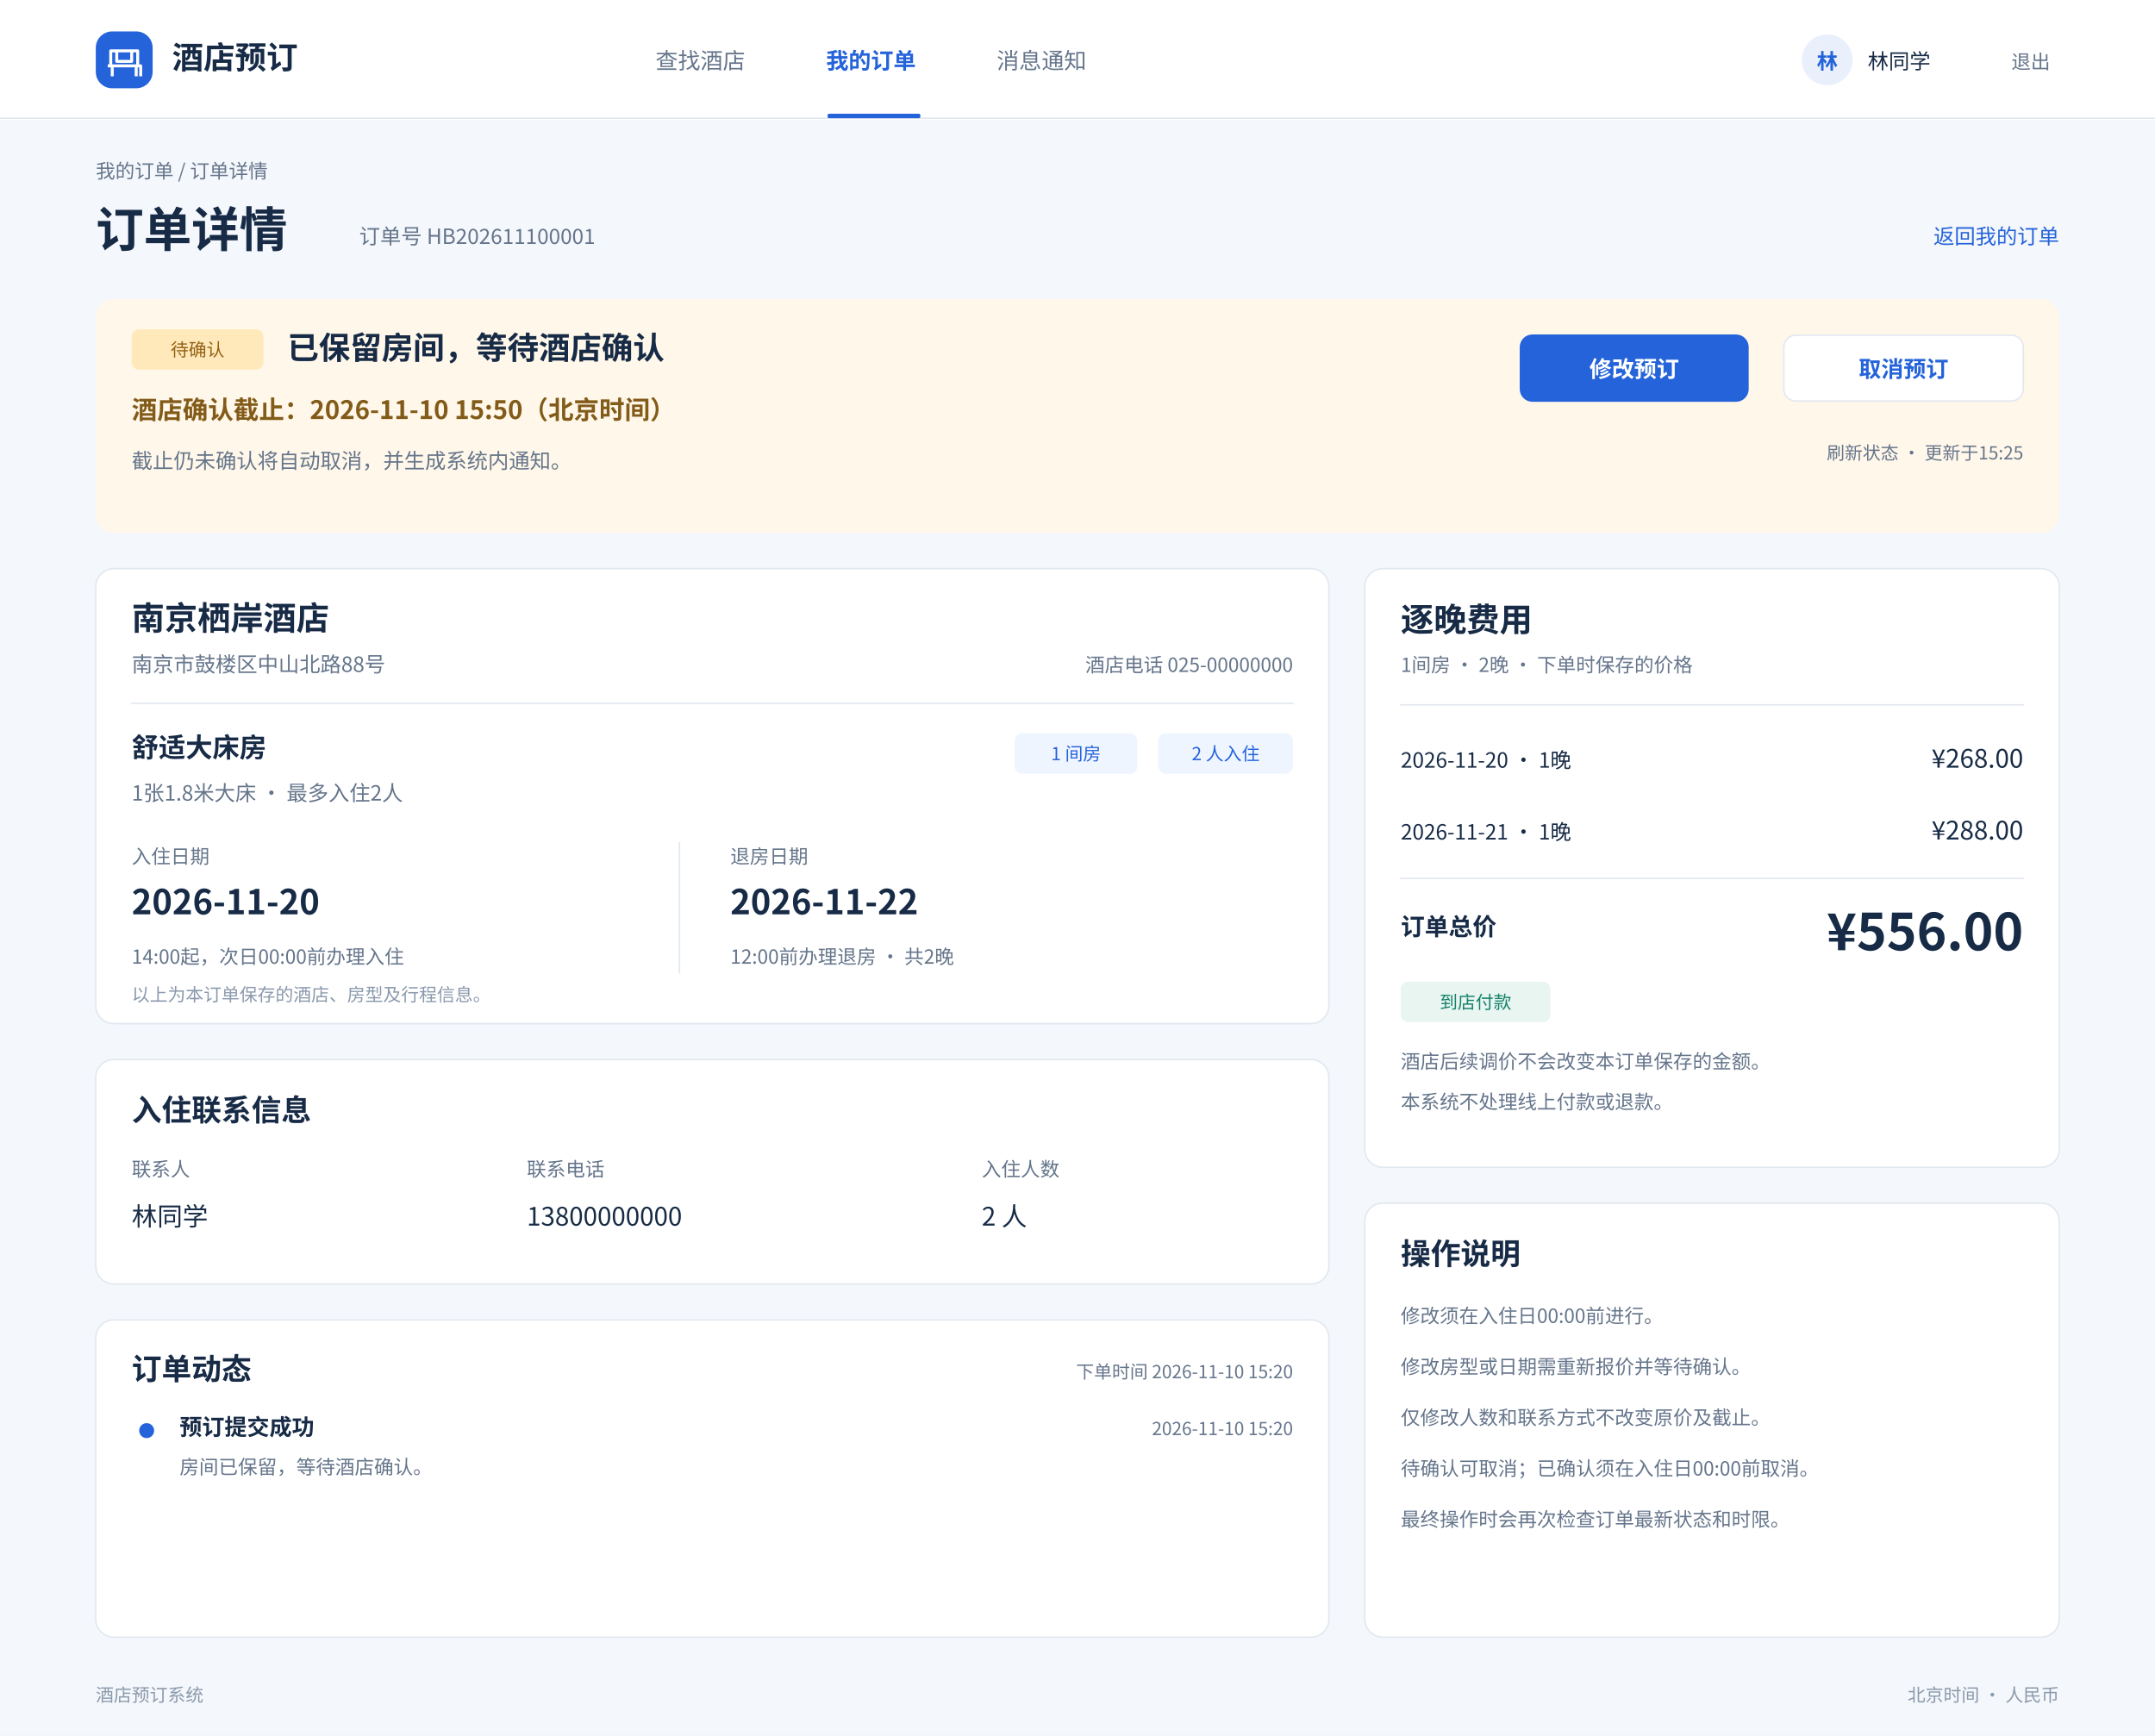
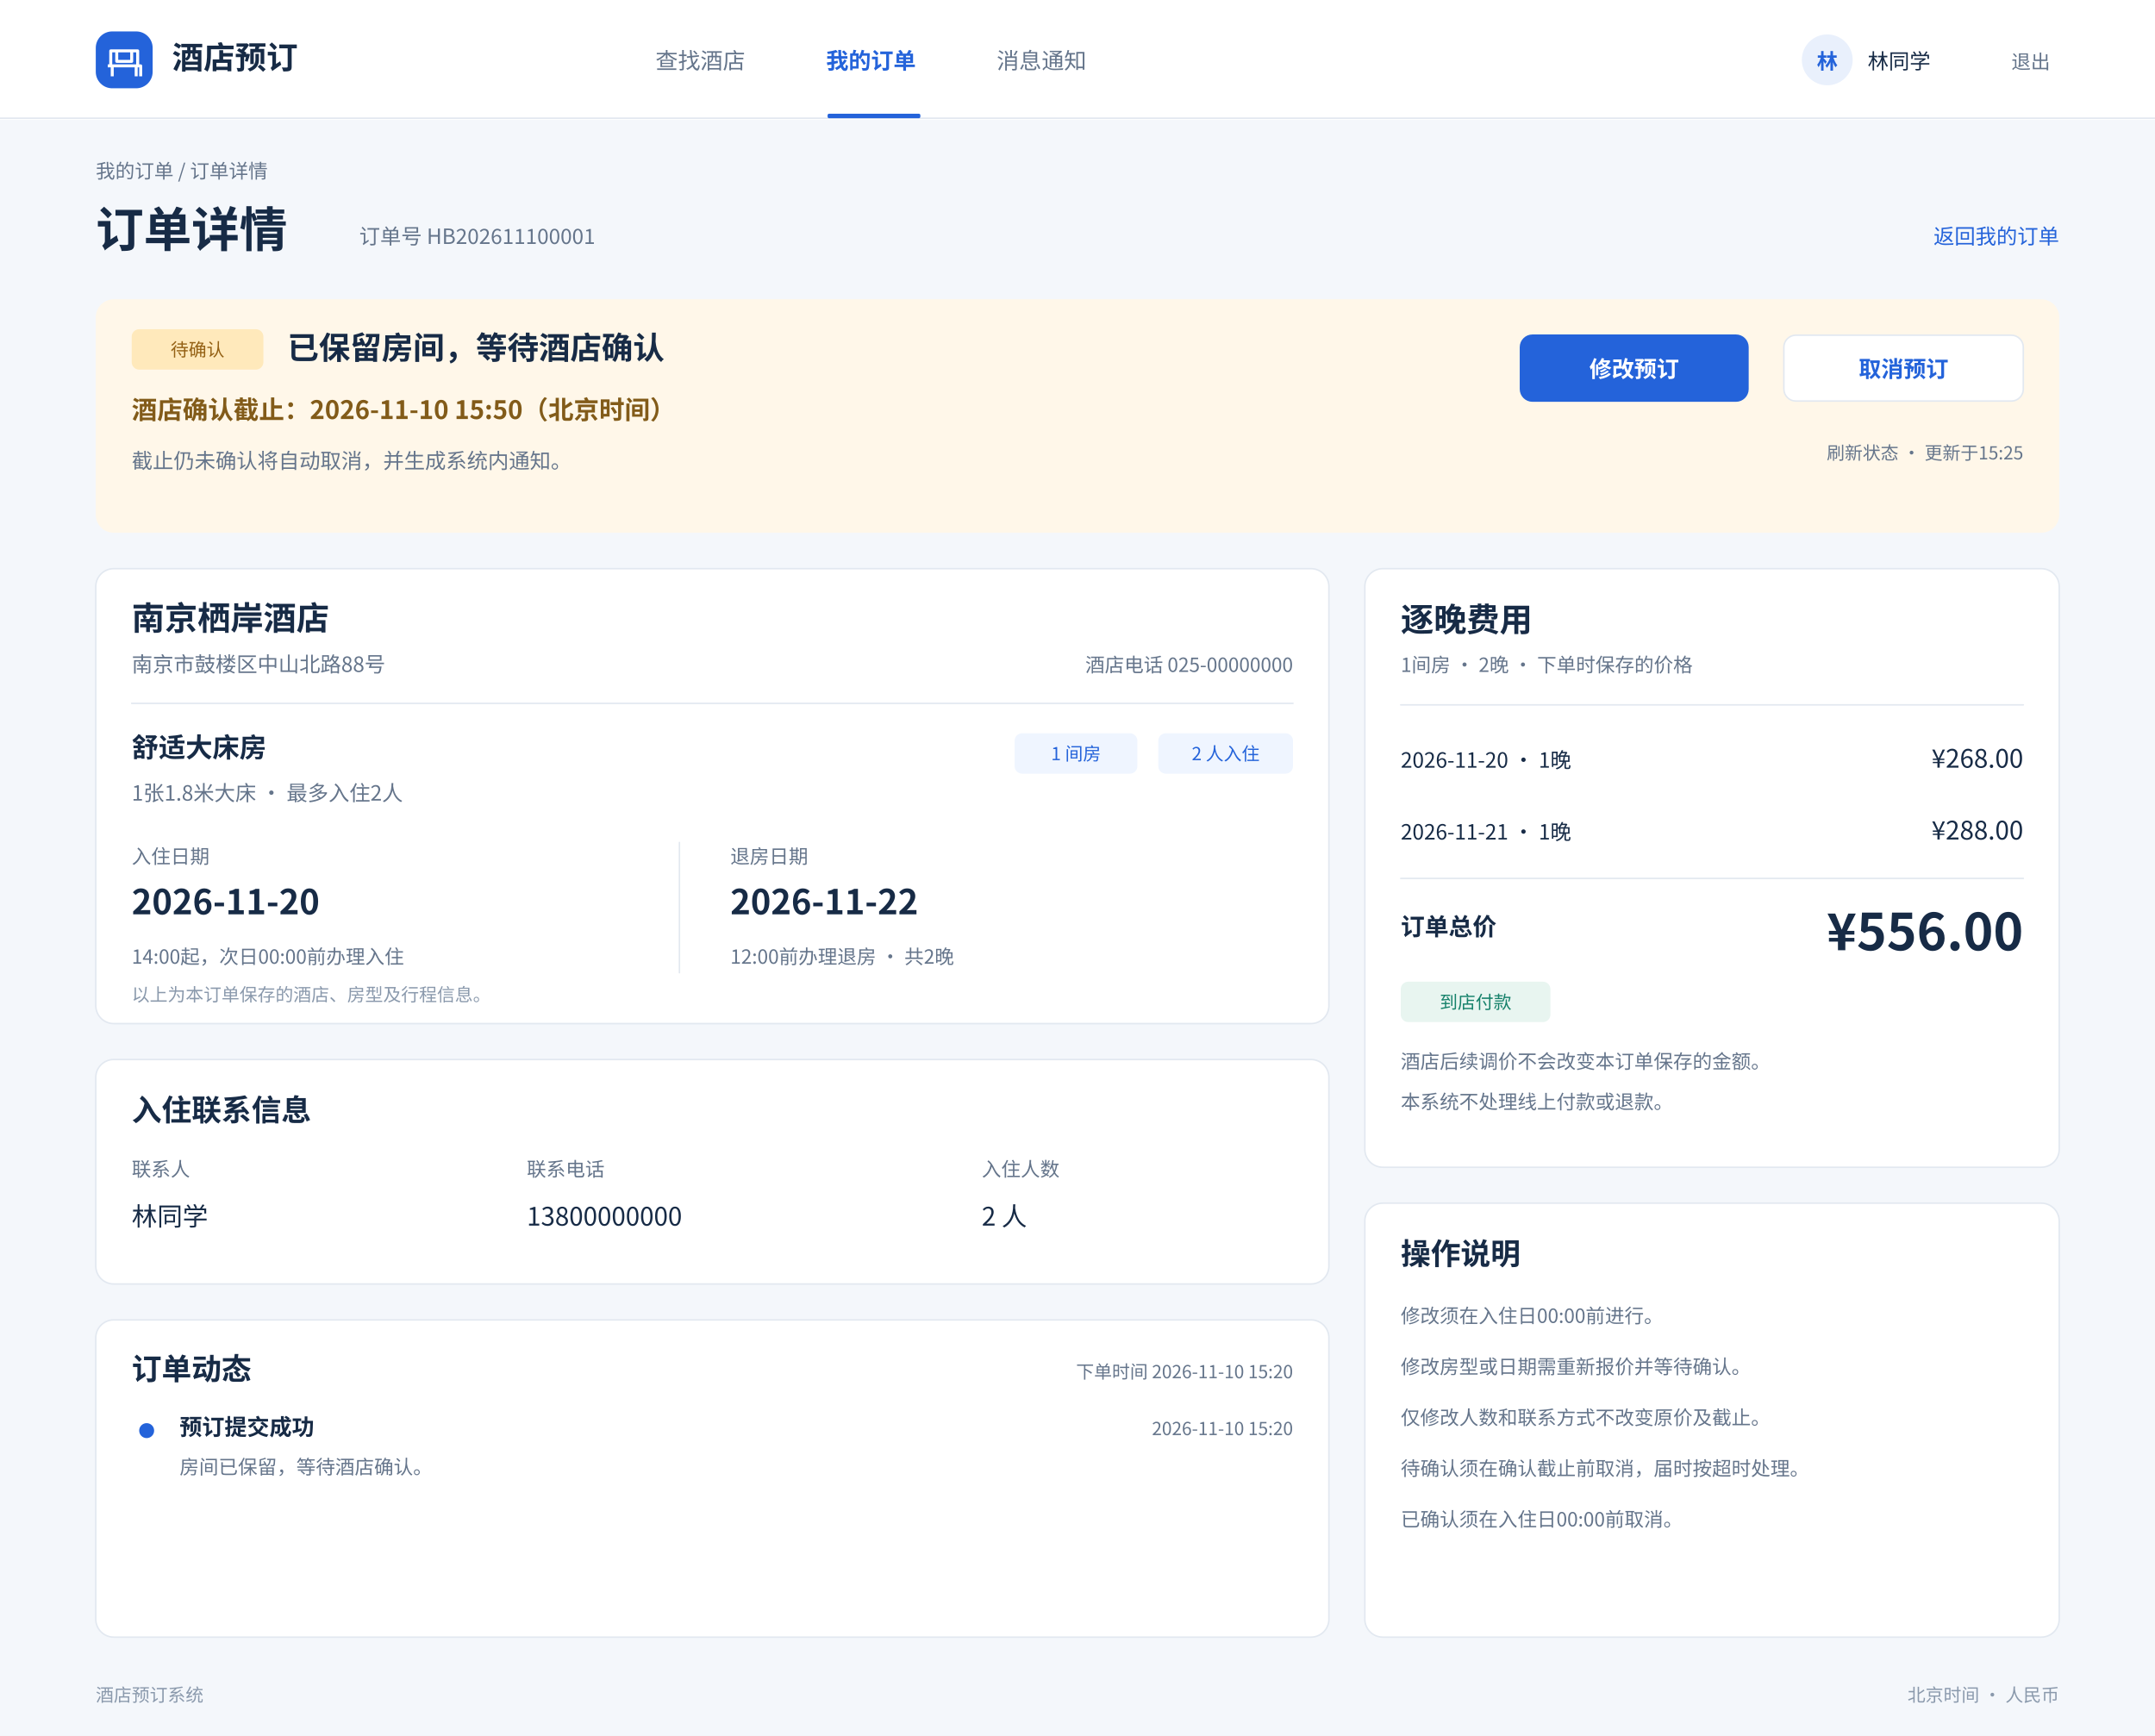
<svg xmlns="http://www.w3.org/2000/svg" width="1440" height="1160" viewBox="0 0 1440 1160">
  <g font-family="Microsoft YaHei, Noto Sans CJK SC, sans-serif">
    <rect x="0" y="0" width="1440" height="1160" rx="0" fill="#F4F7FB" stroke="none" />
    <rect x="0" y="0" width="1440" height="80" rx="0" fill="#FFFFFF" stroke="none" />
    <path d="M0 79L1440 79" fill="none" stroke="#E2E8F0" stroke-width="1" stroke-linecap="round" />
    <rect x="64" y="21" width="38" height="38" rx="11" fill="#2463DA" stroke="none" />
    <path d="M74 44V34h18v10M72 44h22v7M75 44v7M91 44v7M78 34v7h10v-7" fill="none" stroke="white" stroke-width="2" stroke-linejoin="round" />
    <text x="115" y="46" font-size="21" fill="#172B46" font-weight="700" text-anchor="start">酒店预订</text>
    <text x="438" y="46" font-size="15" fill="#65758B" font-weight="400" text-anchor="start">查找酒店</text>
    <text x="552" y="46" font-size="15" fill="#2463DA" font-weight="600" text-anchor="start">我的订单</text>
    <text x="666" y="46" font-size="15" fill="#65758B" font-weight="400" text-anchor="start">消息通知</text>
    <rect x="553" y="76" width="62" height="3" rx="1" fill="#2463DA" stroke="none" />
    <rect x="1204" y="23" width="34" height="34" rx="17" fill="#E9F0FC" stroke="none" />
    <text x="1221" y="46" font-size="14" fill="#2463DA" font-weight="600" text-anchor="middle">林</text>
    <text x="1248" y="46" font-size="14" fill="#172B46" font-weight="400" text-anchor="start">林同学</text>
    <text x="1344" y="46" font-size="13" fill="#65758B" font-weight="400" text-anchor="start">退出</text>
    <text x="64" y="119" font-size="13" fill="#65758B" font-weight="400" text-anchor="start">我的订单  /  订单详情</text>
    <text x="64" y="165" font-size="32" fill="#172B46" font-weight="700" text-anchor="start">订单详情</text>
    <text x="240" y="163" font-size="14" fill="#65758B" font-weight="400" text-anchor="start">订单号 HB202611100001</text>
    <text x="1376" y="163" font-size="14" fill="#2463DA" font-weight="400" text-anchor="end">返回我的订单</text>
    <text x="64" y="1137" font-size="12" fill="#8A99AC" font-weight="400" text-anchor="start">酒店预订系统</text>
    <text x="1376" y="1137" font-size="12" fill="#8A99AC" font-weight="400" text-anchor="end">北京时间 · 人民币</text>
    <rect x="64" y="200" width="1312" height="156" rx="12" fill="#FFF7E9" stroke="none" />
    <rect x="88" y="220" width="88" height="27" rx="5" fill="#FFE9BB" stroke="none" />
    <text x="132.0" y="238" font-size="12" fill="#946114" font-weight="500" text-anchor="middle">待确认</text>
    <text x="192" y="240" font-size="21" fill="#172B46" font-weight="600" text-anchor="start">已保留房间，等待酒店确认</text>
    <text x="88" y="280" font-size="17" fill="#825B19" font-weight="600" text-anchor="start">酒店确认截止：2026-11-10 15:50（北京时间）</text>
    <text x="88" y="313" font-size="14" fill="#65758B" font-weight="400" text-anchor="start">截止仍未确认将自动取消，并生成系统内通知。</text>
    <rect x="1016" y="224" width="152" height="44" rx="8" fill="#2463DA" stroke="#2463DA" />
    <text x="1092.0" y="252" font-size="15" fill="#FFFFFF" font-weight="600" text-anchor="middle">修改预订</text>
    <rect x="1192" y="224" width="160" height="44" rx="8" fill="#FFFFFF" stroke="#E2E8F0" />
    <text x="1272.0" y="252" font-size="15" fill="#2463DA" font-weight="600" text-anchor="middle">取消预订</text>
    <text x="1352" y="307" font-size="12" fill="#65758B" font-weight="400" text-anchor="end">刷新状态 · 更新于15:25</text>
    <rect x="64" y="380" width="824" height="304" rx="12" fill="#FFFFFF" stroke="#E2E8F0" />
    <text x="88" y="421" font-size="22" fill="#172B46" font-weight="700" text-anchor="start">南京栖岸酒店</text>
    <text x="88" y="449" font-size="14" fill="#65758B" font-weight="400" text-anchor="start">南京市鼓楼区中山北路88号</text>
    <text x="864" y="449" font-size="13" fill="#65758B" font-weight="400" text-anchor="end">酒店电话 025-00000000</text>
    <path d="M88 470L864 470" fill="none" stroke="#E2E8F0" stroke-width="1" stroke-linecap="round" />
    <text x="88" y="506" font-size="18" fill="#172B46" font-weight="600" text-anchor="start">舒适大床房</text>
    <text x="88" y="535" font-size="14" fill="#65758B" font-weight="400" text-anchor="start">1张1.8米大床 · 最多入住2人</text>
    <rect x="678" y="490" width="82" height="27" rx="5" fill="#EFF5FF" stroke="none" />
    <text x="719.0" y="508" font-size="12" fill="#2463DA" font-weight="500" text-anchor="middle">1 间房</text>
    <rect x="774" y="490" width="90" height="27" rx="5" fill="#EFF5FF" stroke="none" />
    <text x="819.0" y="508" font-size="12" fill="#2463DA" font-weight="500" text-anchor="middle">2 人入住</text>
    <text x="88" y="577" font-size="13" fill="#65758B" font-weight="400" text-anchor="start">入住日期</text>
    <text x="88" y="611" font-size="23" fill="#172B46" font-weight="600" text-anchor="start">2026-11-20</text>
    <text x="88" y="644" font-size="13" fill="#65758B" font-weight="400" text-anchor="start">14:00起，次日00:00前办理入住</text>
    <path d="M454 563L454 650" fill="none" stroke="#E2E8F0" stroke-width="1" stroke-linecap="round" />
    <text x="488" y="577" font-size="13" fill="#65758B" font-weight="400" text-anchor="start">退房日期</text>
    <text x="488" y="611" font-size="23" fill="#172B46" font-weight="600" text-anchor="start">2026-11-22</text>
    <text x="488" y="644" font-size="13" fill="#65758B" font-weight="400" text-anchor="start">12:00前办理退房 · 共2晚</text>
    <text x="88" y="669" font-size="12" fill="#8A99AC" font-weight="400" text-anchor="start">以上为本订单保存的酒店、房型及行程信息。</text>
    <rect x="64" y="708" width="824" height="150" rx="12" fill="#FFFFFF" stroke="#E2E8F0" />
    <text x="88" y="749" font-size="20" fill="#172B46" font-weight="600" text-anchor="start">入住联系信息</text>
    <text x="88" y="786" font-size="13" fill="#65758B" font-weight="400" text-anchor="start">联系人</text>
    <text x="88" y="819" font-size="17" fill="#172B46" font-weight="500" text-anchor="start">林同学</text>
    <text x="352" y="786" font-size="13" fill="#65758B" font-weight="400" text-anchor="start">联系电话</text>
    <text x="352" y="819" font-size="17" fill="#172B46" font-weight="500" text-anchor="start">13800000000</text>
    <text x="656" y="786" font-size="13" fill="#65758B" font-weight="400" text-anchor="start">入住人数</text>
    <text x="656" y="819" font-size="17" fill="#172B46" font-weight="500" text-anchor="start">2 人</text>
    <rect x="64" y="882" width="824" height="212" rx="12" fill="#FFFFFF" stroke="#E2E8F0" />
    <text x="88" y="922" font-size="20" fill="#172B46" font-weight="600" text-anchor="start">订单动态</text>
    <text x="864" y="921" font-size="12" fill="#65758B" font-weight="400" text-anchor="end">下单时间 2026-11-10 15:20</text>
    <rect x="93" y="951" width="10" height="10" rx="5" fill="#2463DA" stroke="none" />
    <text x="120" y="959" font-size="15" fill="#172B46" font-weight="600" text-anchor="start">预订提交成功</text>
    <text x="864" y="959" font-size="12" fill="#65758B" font-weight="400" text-anchor="end">2026-11-10 15:20</text>
    <text x="120" y="985" font-size="13" fill="#65758B" font-weight="400" text-anchor="start">房间已保留，等待酒店确认。</text>
    <rect x="912" y="380" width="464" height="400" rx="12" fill="#FFFFFF" stroke="#E2E8F0" />
    <text x="936" y="422" font-size="22" fill="#172B46" font-weight="700" text-anchor="start">逐晚费用</text>
    <text x="936" y="449" font-size="13" fill="#65758B" font-weight="400" text-anchor="start">1间房 · 2晚 · 下单时保存的价格</text>
    <path d="M936 471L1352 471" fill="none" stroke="#E2E8F0" stroke-width="1" stroke-linecap="round" />
    <text x="936" y="513" font-size="14" fill="#172B46" font-weight="400" text-anchor="start">2026-11-20 · 1晚</text>
    <text x="1352" y="513" font-size="17" fill="#172B46" font-weight="500" text-anchor="end">¥268.00</text>
    <text x="936" y="561" font-size="14" fill="#172B46" font-weight="400" text-anchor="start">2026-11-21 · 1晚</text>
    <text x="1352" y="561" font-size="17" fill="#172B46" font-weight="500" text-anchor="end">¥288.00</text>
    <path d="M936 587L1352 587" fill="none" stroke="#E2E8F0" stroke-width="1" stroke-linecap="round" />
    <text x="936" y="625" font-size="16" fill="#172B46" font-weight="600" text-anchor="start">订单总价</text>
    <text x="1352" y="635" font-size="34" fill="#172B46" font-weight="700" text-anchor="end">¥556.00</text>
    <rect x="936" y="656" width="100" height="27" rx="5" fill="#E8F5F0" stroke="none" />
    <text x="986.0" y="674" font-size="12" fill="#15816A" font-weight="500" text-anchor="middle">到店付款</text>
    <text x="936" y="714" font-size="13" fill="#65758B" font-weight="400" text-anchor="start">酒店后续调价不会改变本订单保存的金额。</text>
    <text x="936" y="741" font-size="13" fill="#65758B" font-weight="400" text-anchor="start">本系统不处理线上付款或退款。</text>
    <rect x="912" y="804" width="464" height="290" rx="12" fill="#FFFFFF" stroke="#E2E8F0" />
    <text x="936" y="845" font-size="20" fill="#172B46" font-weight="600" text-anchor="start">操作说明</text>
    <text x="936" y="884" font-size="13" fill="#65758B" font-weight="400" text-anchor="start">修改须在入住日00:00前进行。</text>
    <text x="936" y="918" font-size="13" fill="#65758B" font-weight="400" text-anchor="start">修改房型或日期需重新报价并等待确认。</text>
    <text x="936" y="952" font-size="13" fill="#65758B" font-weight="400" text-anchor="start">仅修改人数和联系方式不改变原价及截止。</text>
-     <text x="936" y="986" font-size="13" fill="#65758B" font-weight="400" text-anchor="start">待确认可取消；已确认须在入住日00:00前取消。</text>
-     <text x="936" y="1020" font-size="13" fill="#65758B" font-weight="400" text-anchor="start">最终操作时会再次检查订单最新状态和时限。</text>
+     <text x="936" y="986" font-size="13" fill="#65758B" font-weight="400" text-anchor="start">待确认须在确认截止前取消，届时按超时处理。</text>
+     <text x="936" y="1020" font-size="13" fill="#65758B" font-weight="400" text-anchor="start">已确认须在入住日00:00前取消。</text>
  </g>
</svg>
